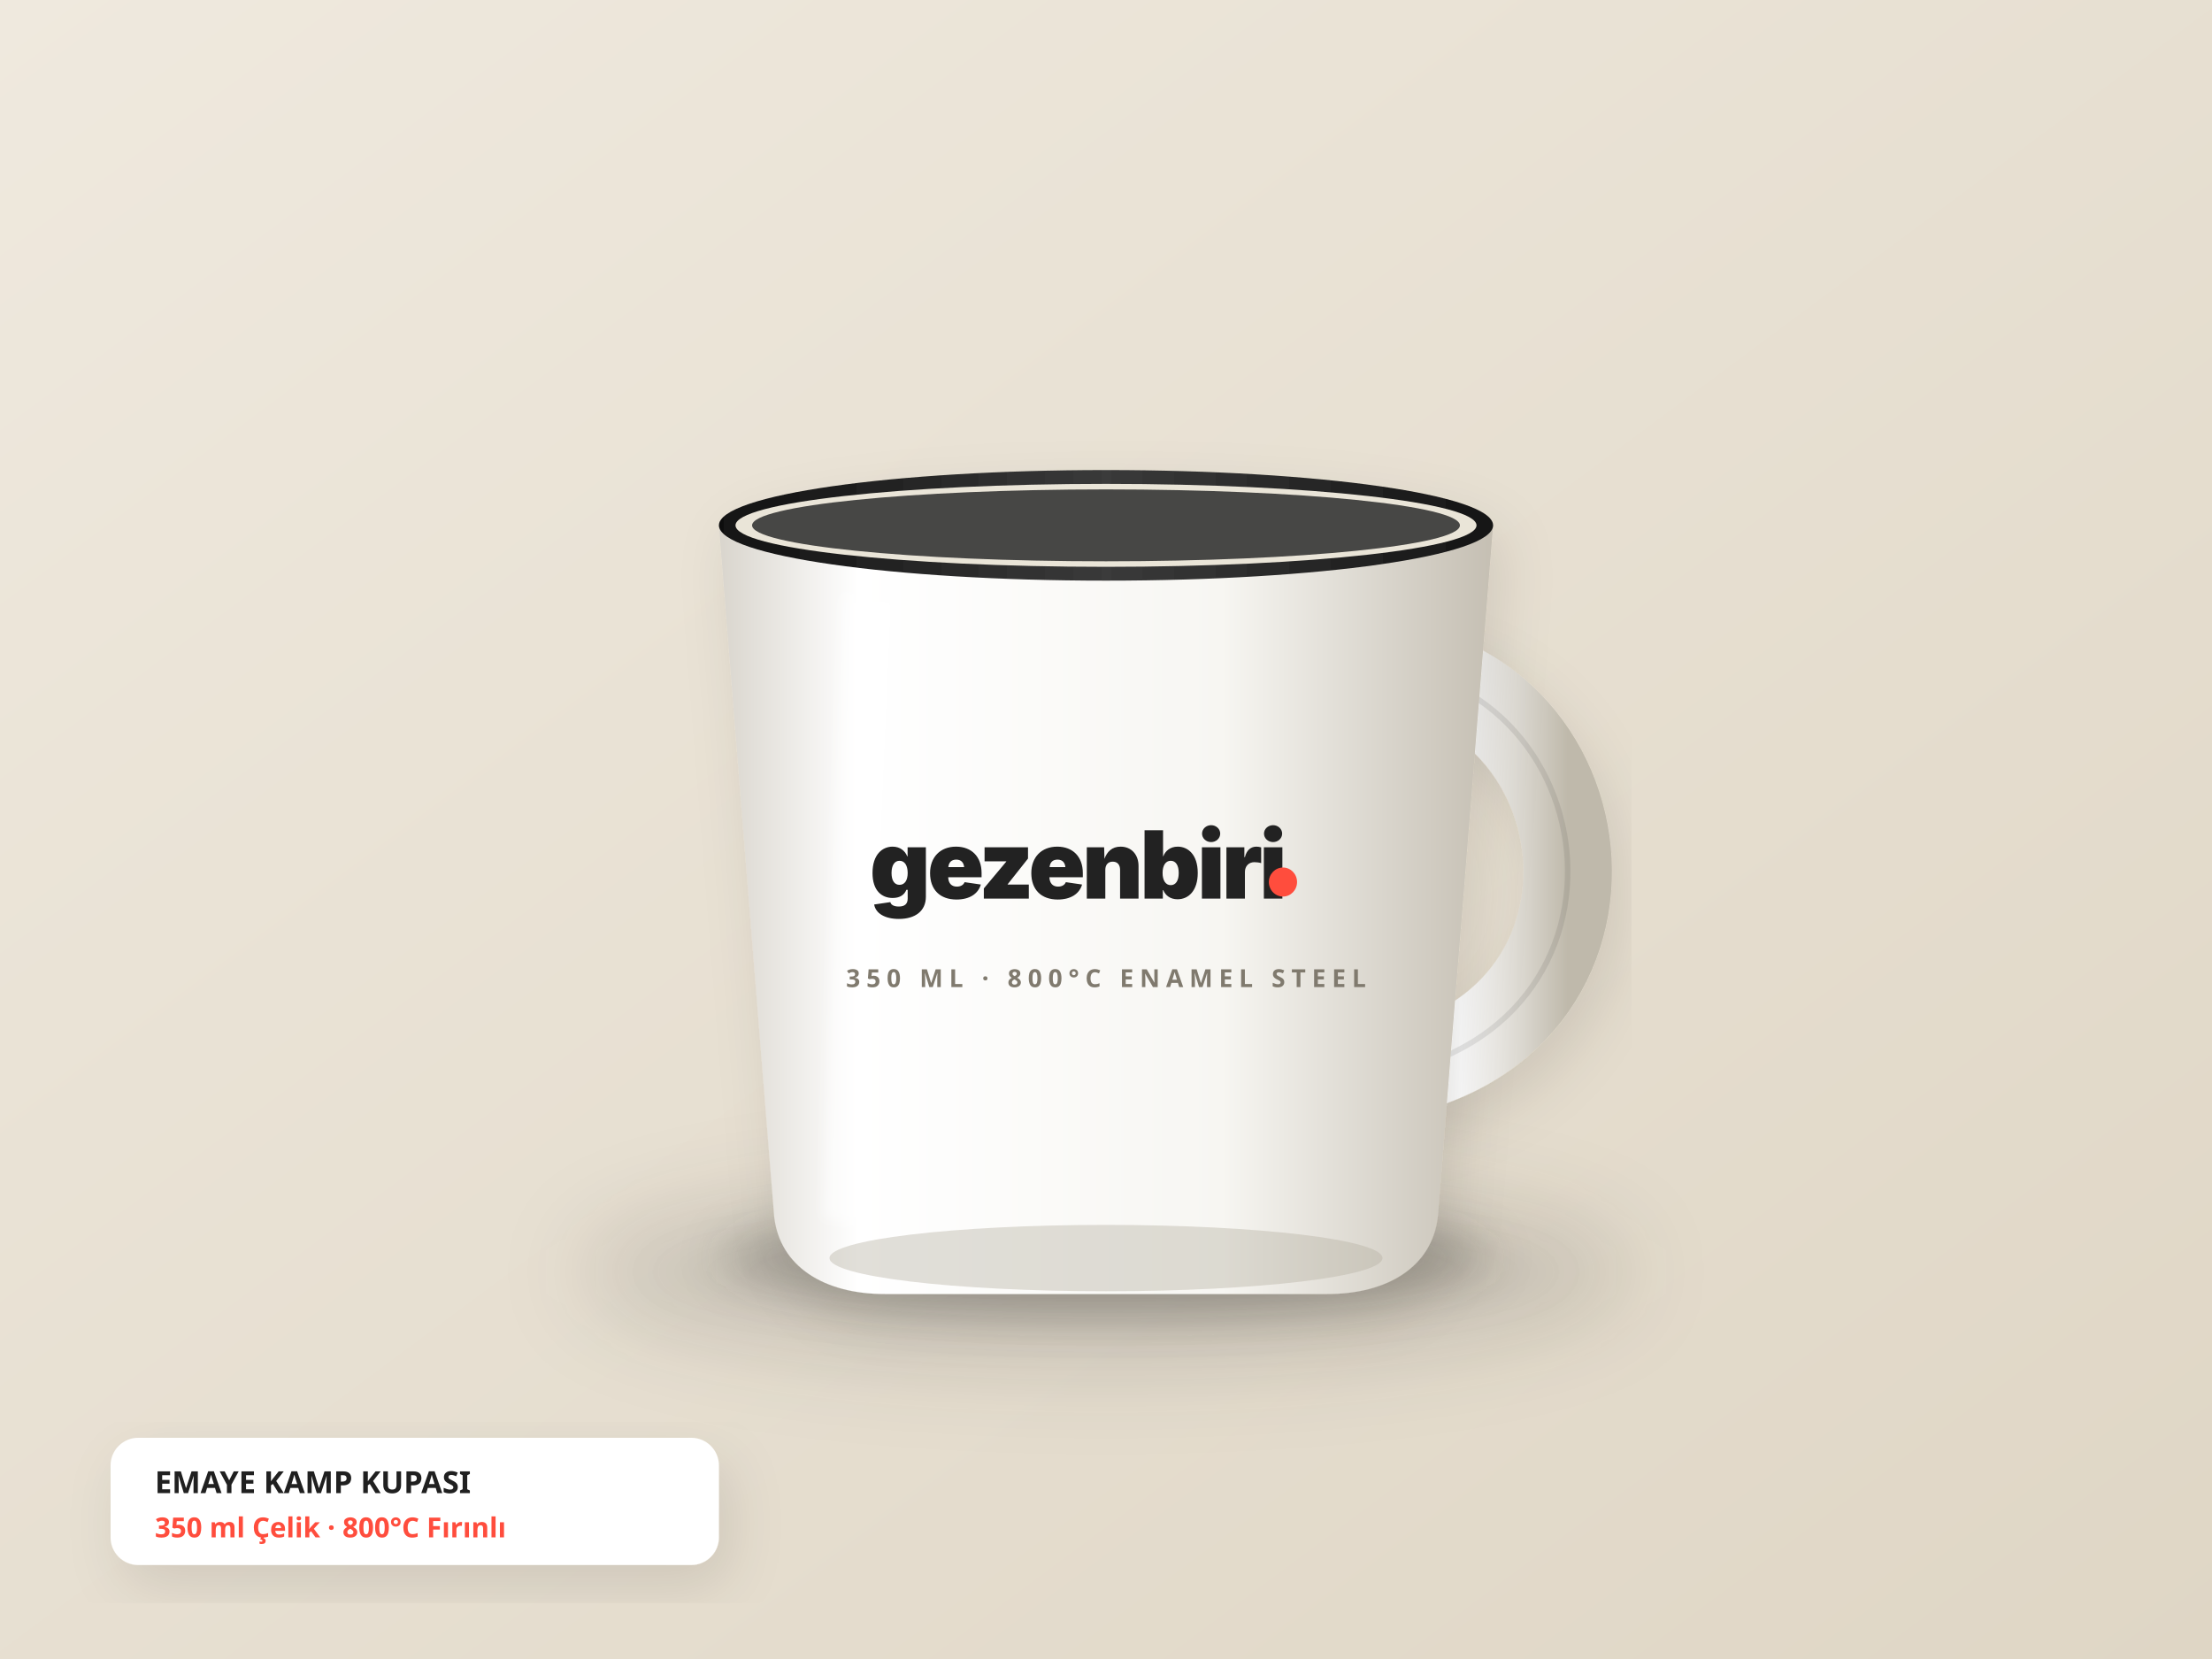
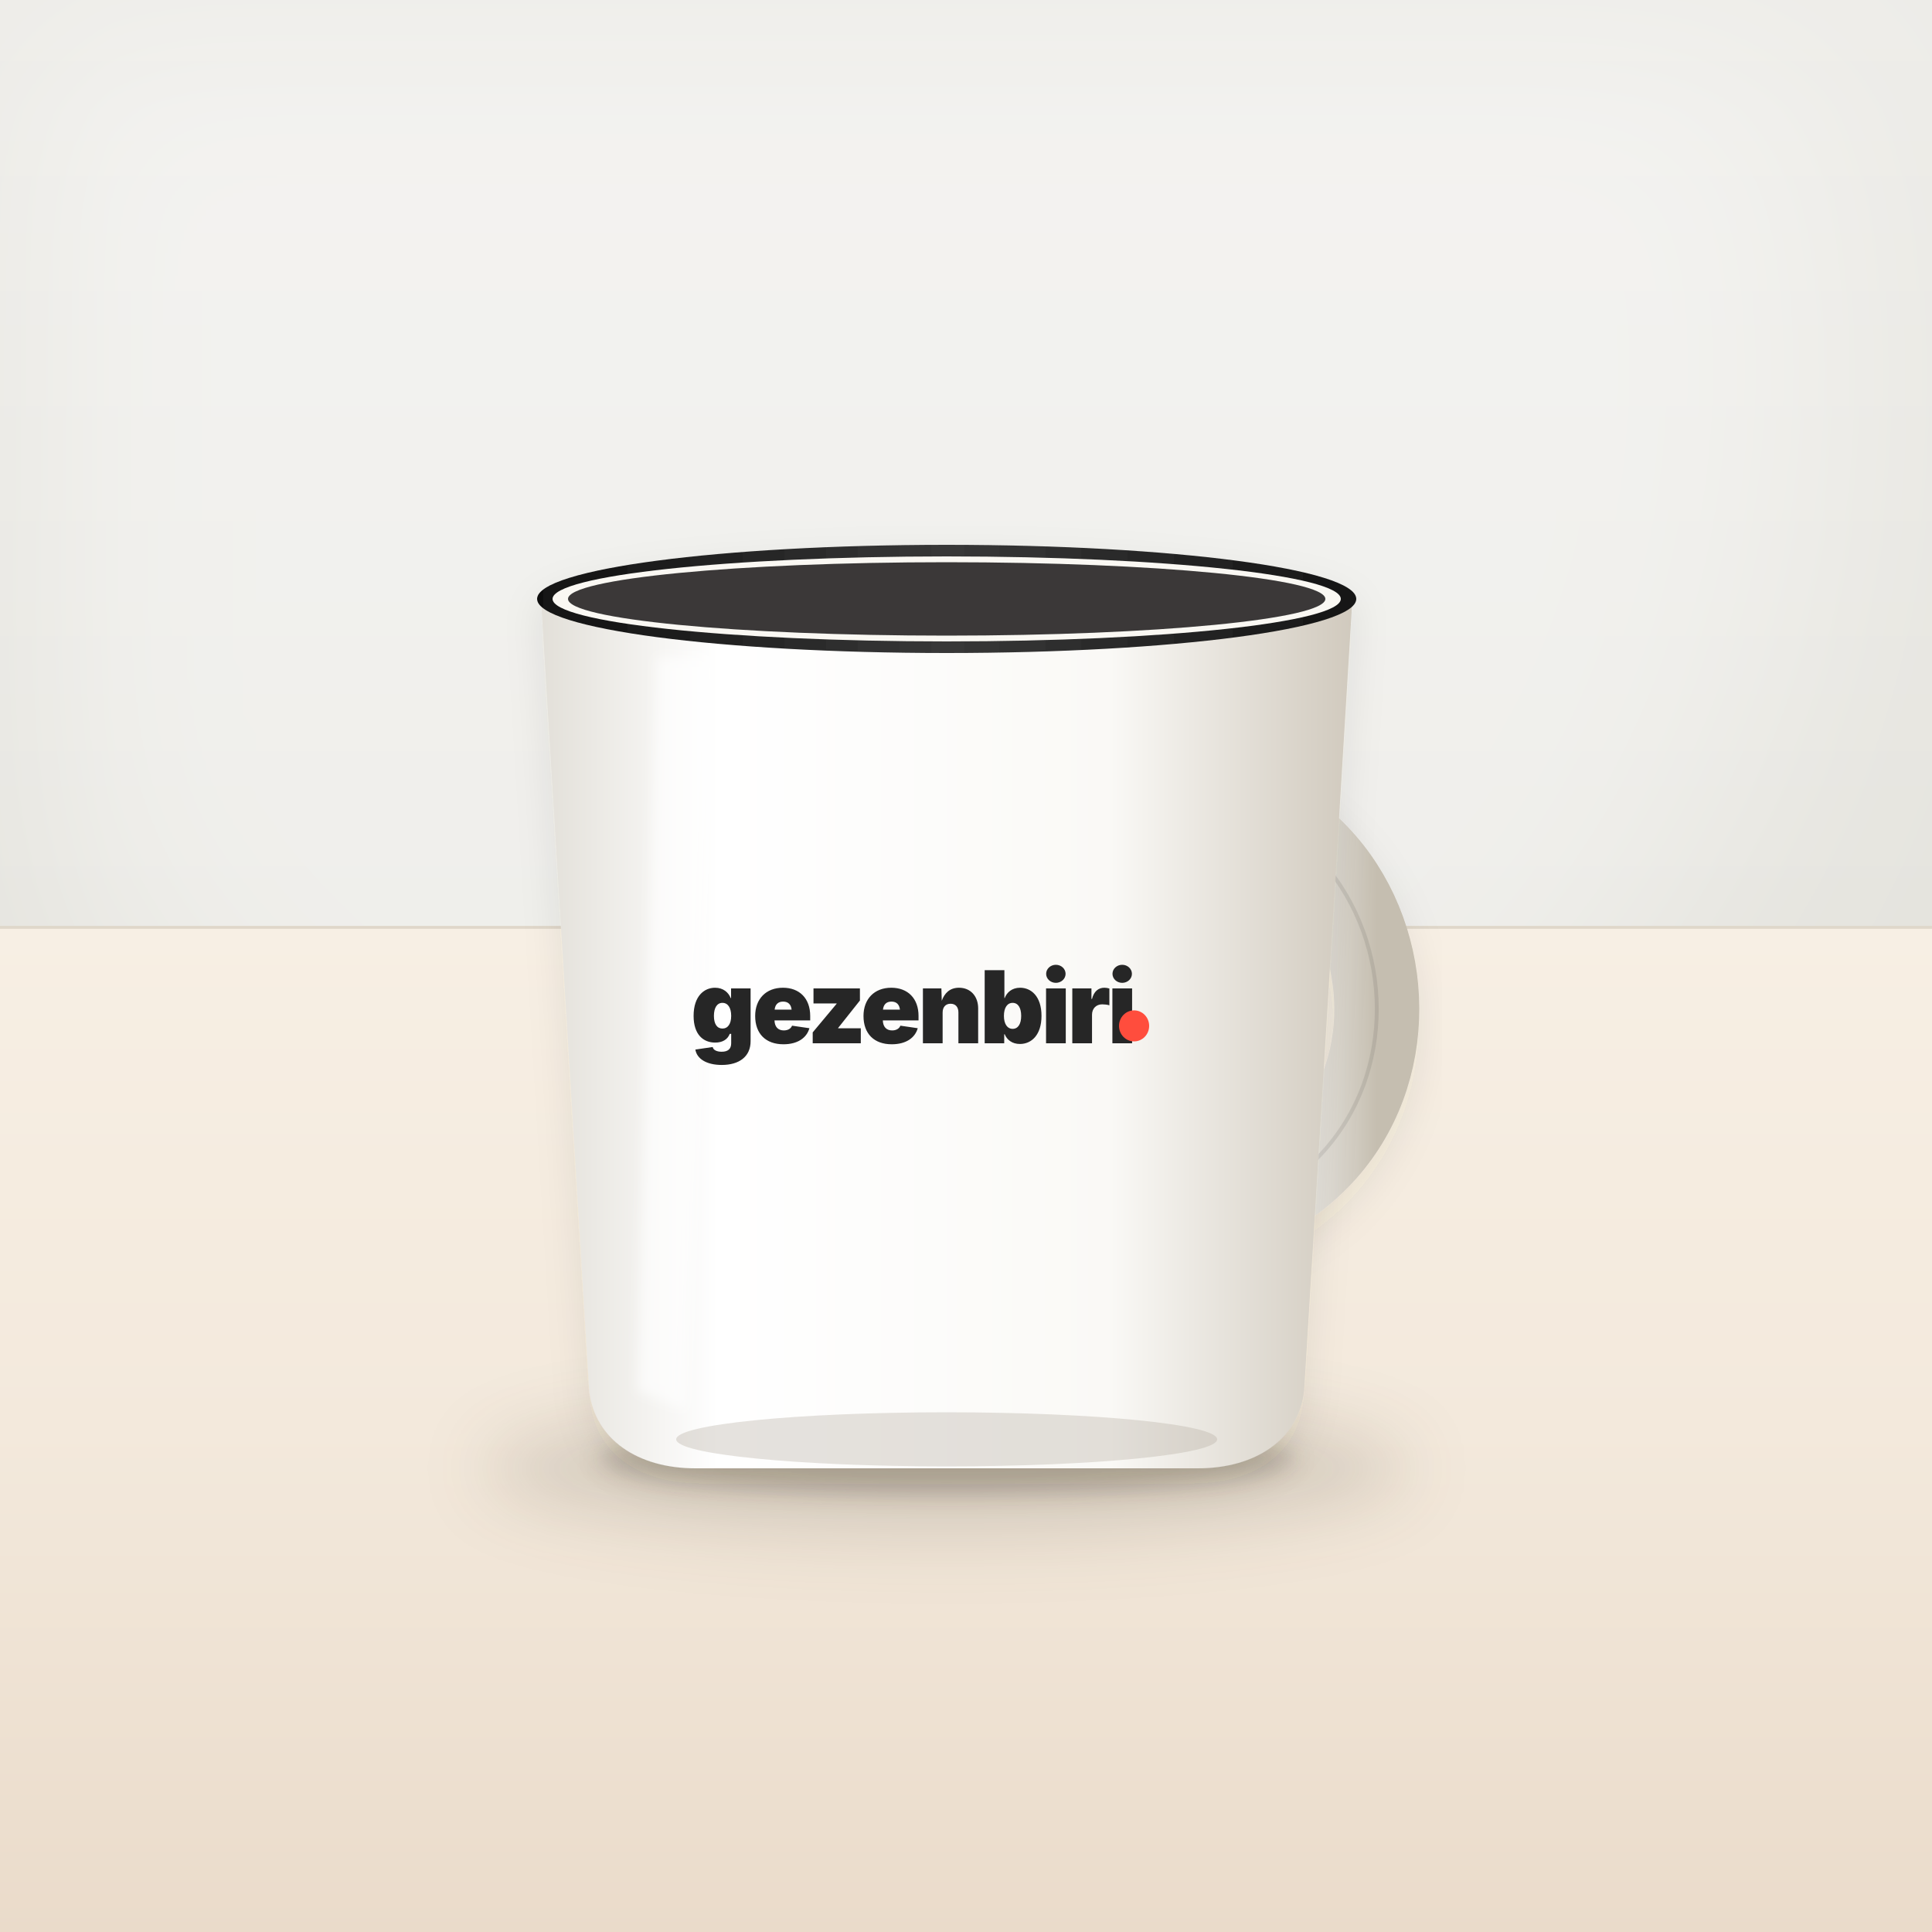
- <svg xmlns="http://www.w3.org/2000/svg" viewBox="0 0 800 600" width="100%" height="100%">
+ <svg xmlns="http://www.w3.org/2000/svg" viewBox="0 0 1000 1000" width="100%" height="100%">
  <defs>
-     <linearGradient id="woodBg" x1="0%" y1="0%" x2="100%" y2="100%">
-       <stop offset="0%" stop-color="#EFE9DE" />
-       <stop offset="100%" stop-color="#DFD6C5" />
+     <linearGradient id="wallBg" x1="0%" y1="0%" x2="0%" y2="100%">
+       <stop offset="0%" stop-color="#EDECE8" />
+       <stop offset="100%" stop-color="#E5E4DE" />
    </linearGradient>
+     <linearGradient id="tableBg" x1="0%" y1="0%" x2="0%" y2="100%">
+       <stop offset="0%" stop-color="#F7EFE4" />
+       <stop offset="50%" stop-color="#F3E9DC" />
+       <stop offset="100%" stop-color="#EADBCA" />
+     </linearGradient>
+     <filter id="studioShadow" x="-30%" y="-30%" width="160%" height="160%">
+       <feDropShadow dx="0" dy="28" stdDeviation="24" flood-color="#4A3E30" flood-opacity="0.12" />
+       <feDropShadow dx="0" dy="8" stdDeviation="10" flood-color="#4A3E30" flood-opacity="0.08" />
+     </filter>
+     <filter id="contactShadow" x="-20%" y="-20%" width="140%" height="140%">
+       <feDropShadow dx="0" dy="4" stdDeviation="6" flood-color="#30261A" flood-opacity="0.25" />
+     </filter>
    <linearGradient id="mugBody" x1="0%" y1="0%" x2="100%" y2="0%">
-       <stop offset="0%" stop-color="#D9D5CD" />
-       <stop offset="18%" stop-color="#FFFFFF" />
-       <stop offset="65%" stop-color="#F7F6F2" />
-       <stop offset="100%" stop-color="#C5BFB3" />
+       <stop offset="0%" stop-color="#E2DFD8" />
+       <stop offset="22%" stop-color="#FFFFFF" />
+       <stop offset="70%" stop-color="#FAF9F6" />
+       <stop offset="100%" stop-color="#D0C9BD" />
    </linearGradient>
-     <linearGradient id="rimGrad" x1="0%" y1="0%" x2="100%" y2="0%">
+     <linearGradient id="blackRim" x1="0%" y1="0%" x2="100%" y2="0%">
      <stop offset="0%" stop-color="#111111" />
-       <stop offset="50%" stop-color="#3A3A3A" />
+       <stop offset="50%" stop-color="#383838" />
      <stop offset="100%" stop-color="#151515" />
    </linearGradient>
    <linearGradient id="handleGrad" x1="0%" y1="0%" x2="100%" y2="0%">
-       <stop offset="0%" stop-color="#E8E4DA" />
+       <stop offset="0%" stop-color="#EAE6DC" />
      <stop offset="50%" stop-color="#FFFFFF" />
-       <stop offset="100%" stop-color="#BFB9AB" />
+       <stop offset="100%" stop-color="#C5BEB0" />
    </linearGradient>
-     <filter id="mugShadow" x="-30%" y="-30%" width="160%" height="160%">
-       <feDropShadow dx="14" dy="24" stdDeviation="28" flood-color="#202020" flood-opacity="0.18" />
-       <feDropShadow dx="4" dy="8" stdDeviation="10" flood-color="#202020" flood-opacity="0.1" />
-     </filter>
  </defs>
-   <rect width="800" height="600" fill="url(#woodBg)" />
-   <ellipse cx="400" cy="460" rx="190" ry="34" fill="#202020" opacity="0.15" filter="blur(16px)" />
-   <ellipse cx="400" cy="455" rx="140" ry="20" fill="#202020" opacity="0.22" filter="blur(8px)" />
-   <g filter="url(#mugShadow)">
-     <path d="M490,240 C585,240 600,380 490,390" fill="none" stroke="url(#handleGrad)" stroke-width="32" stroke-linecap="round" />
-     <path d="M490,240 C585,240 600,380 490,390" fill="none" stroke="#202020" stroke-width="2" opacity="0.1" />
+   <rect width="1000" height="480" fill="url(#wallBg)" />
+   <circle cx="450" cy="192" r="500" fill="#FFFFFF" opacity="0.4" filter="blur(60px)" />
+   <rect y="480" width="1000" height="520" fill="url(#tableBg)" />
+   <line x1="0" y1="480" x2="1000" y2="480" stroke="#DFD7CA" stroke-width="1.5" />
+   <ellipse cx="490" cy="760" rx="240" ry="34" fill="#3D3224" opacity="0.16" filter="blur(18px)" />
+   <ellipse cx="490" cy="755" rx="180" ry="18" fill="#2C2014" opacity="0.22" filter="blur(6px)" />
+   <g filter="url(#studioShadow)">
+     <path d="M600,410 C740,410 760,620 600,635" fill="none" stroke="url(#handleGrad)" stroke-width="44" stroke-linecap="round" />
+     <path d="M600,410 C740,410 760,620 600,635" fill="none" stroke="#202020" stroke-width="2" opacity="0.1" />
  </g>
-   <g filter="url(#mugShadow)">
-     <path d="M260,190 L540,190 L520,440 C518,458 502,468 480,468 L320,468 C298,468 282,458 280,440 Z" fill="url(#mugBody)" />
-     <ellipse cx="400" cy="455" rx="100" ry="12" fill="#B5AEA0" opacity="0.4" />
-     <ellipse cx="400" cy="190" rx="140" ry="20" fill="url(#rimGrad)" />
-     <ellipse cx="400" cy="190" rx="134" ry="15" fill="#EAE5D8" />
-     <ellipse cx="400" cy="190" rx="128" ry="13" fill="#2A2A2A" opacity="0.85" />
-     <path d="M305,215 L325,215 L315,445 L298,440 Z" fill="#FFFFFF" opacity="0.55" filter="blur(2px)" />
-     <g transform="translate(400, 325)">
-       <text x="-10" y="0" font-family="'Plus Jakarta Sans', -apple-system, BlinkMacSystemFont, sans-serif" font-weight="900" font-size="34" fill="#202020" letter-spacing="-1.2" text-anchor="middle">gezenbiri</text>
-       <ellipse cx="64" cy="-6" rx="5.1" ry="5.25" fill="#FF4D3D" />
-       <text x="0" y="32" font-family="'Plus Jakarta Sans', sans-serif" font-weight="800" font-size="9" fill="#807A6E" letter-spacing="2.2" text-transform="uppercase" text-anchor="middle">350 ML · 800°C ENAMEL STEEL</text>
+   <g filter="url(#studioShadow)">
+     <path d="M280,310 L700,310 L675,720 C672,745 650,760 620,760 L360,760 C330,760 308,745 305,720 Z" fill="url(#mugBody)" />
+     <path d="M340,340 L370,340 L355,730 L330,720 Z" fill="#FFFFFF" opacity="0.65" filter="blur(3px)" />
+     <ellipse cx="490" cy="745" rx="140" ry="14" fill="#B5ADA0" opacity="0.35" />
+     <ellipse cx="490" cy="310" rx="212" ry="28" fill="url(#blackRim)" />
+     <ellipse cx="490" cy="310" rx="204" ry="22" fill="#FAF8F3" />
+     <ellipse cx="490" cy="310" rx="196" ry="19" fill="#252525" opacity="0.9" />
+     <g transform="translate(485, 540)">
+       <text x="-12" y="0" font-family="'Plus Jakarta Sans', -apple-system, sans-serif" font-weight="900" font-size="52" fill="#262626" letter-spacing="-1.8" text-anchor="middle">gezenbiri</text>
+       <ellipse cx="102" cy="-9" rx="7.8" ry="8.03" fill="#FF4D3D" />
    </g>
  </g>
-   <g transform="translate(40, 520)">
-     <rect width="220" height="46" rx="10" fill="#FFFFFF" filter="url(#mugShadow)" />
-     <text x="16" y="20" font-family="'Plus Jakarta Sans', sans-serif" font-weight="900" font-size="11" fill="#202020">EMAYE KAMP KUPASI</text>
-     <text x="16" y="36" font-family="'Plus Jakarta Sans', sans-serif" font-weight="600" font-size="10" fill="#FF4D3D">350 ml Çelik · 800°C Fırınlı</text>
-   </g>
</svg>
